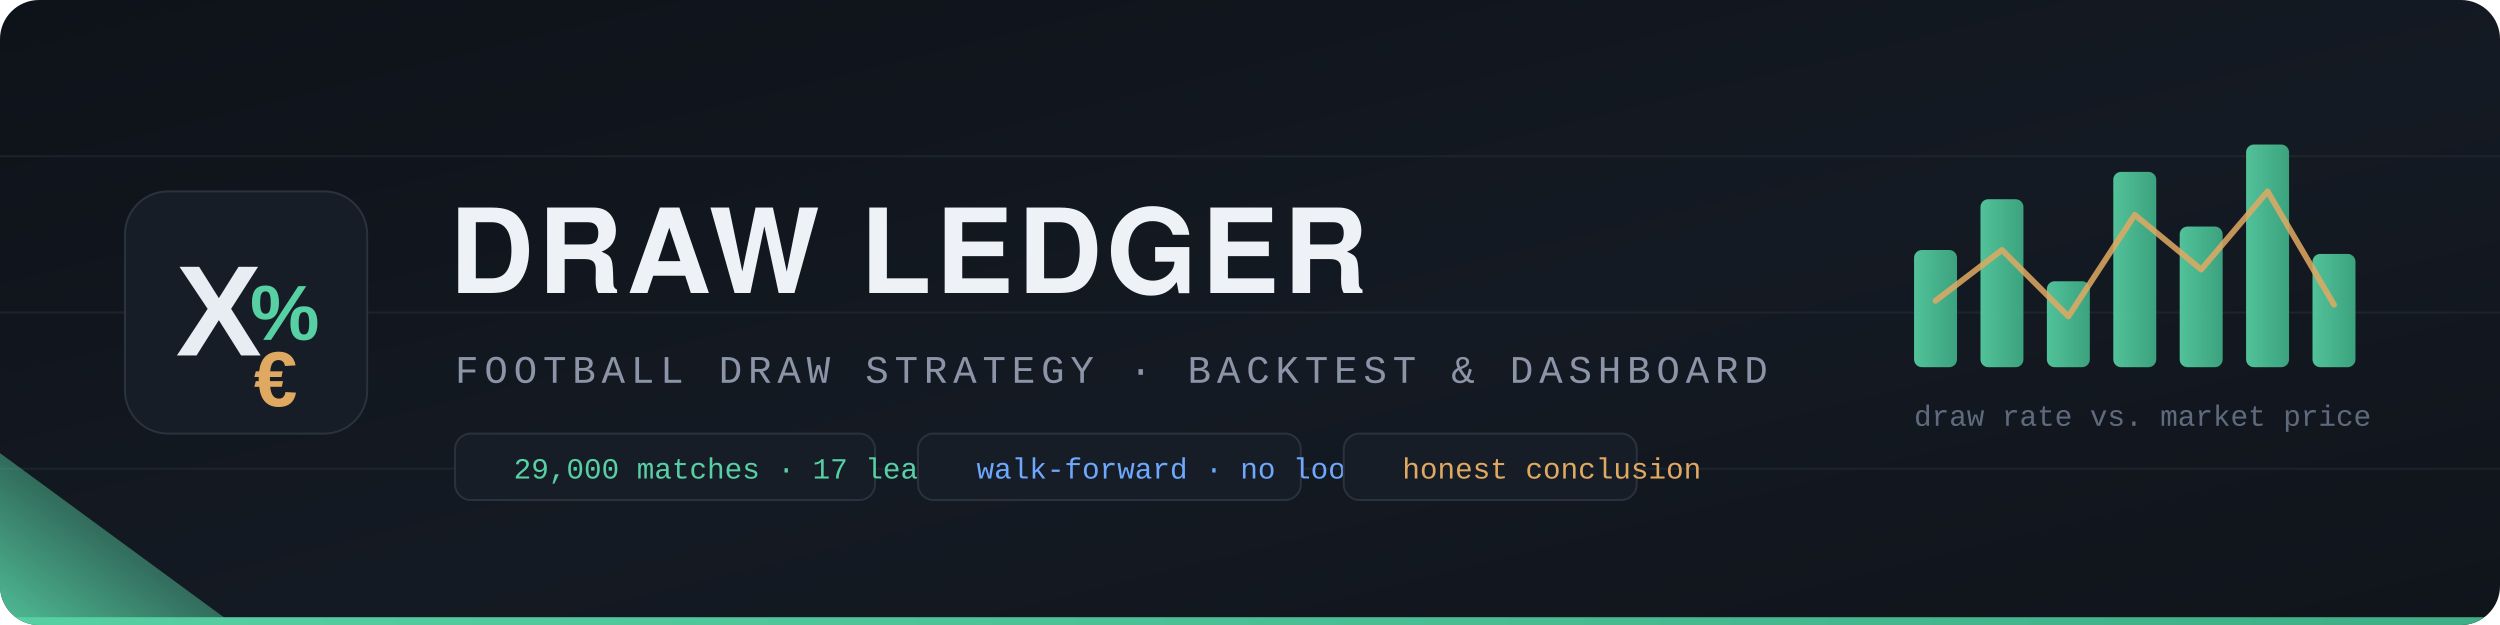
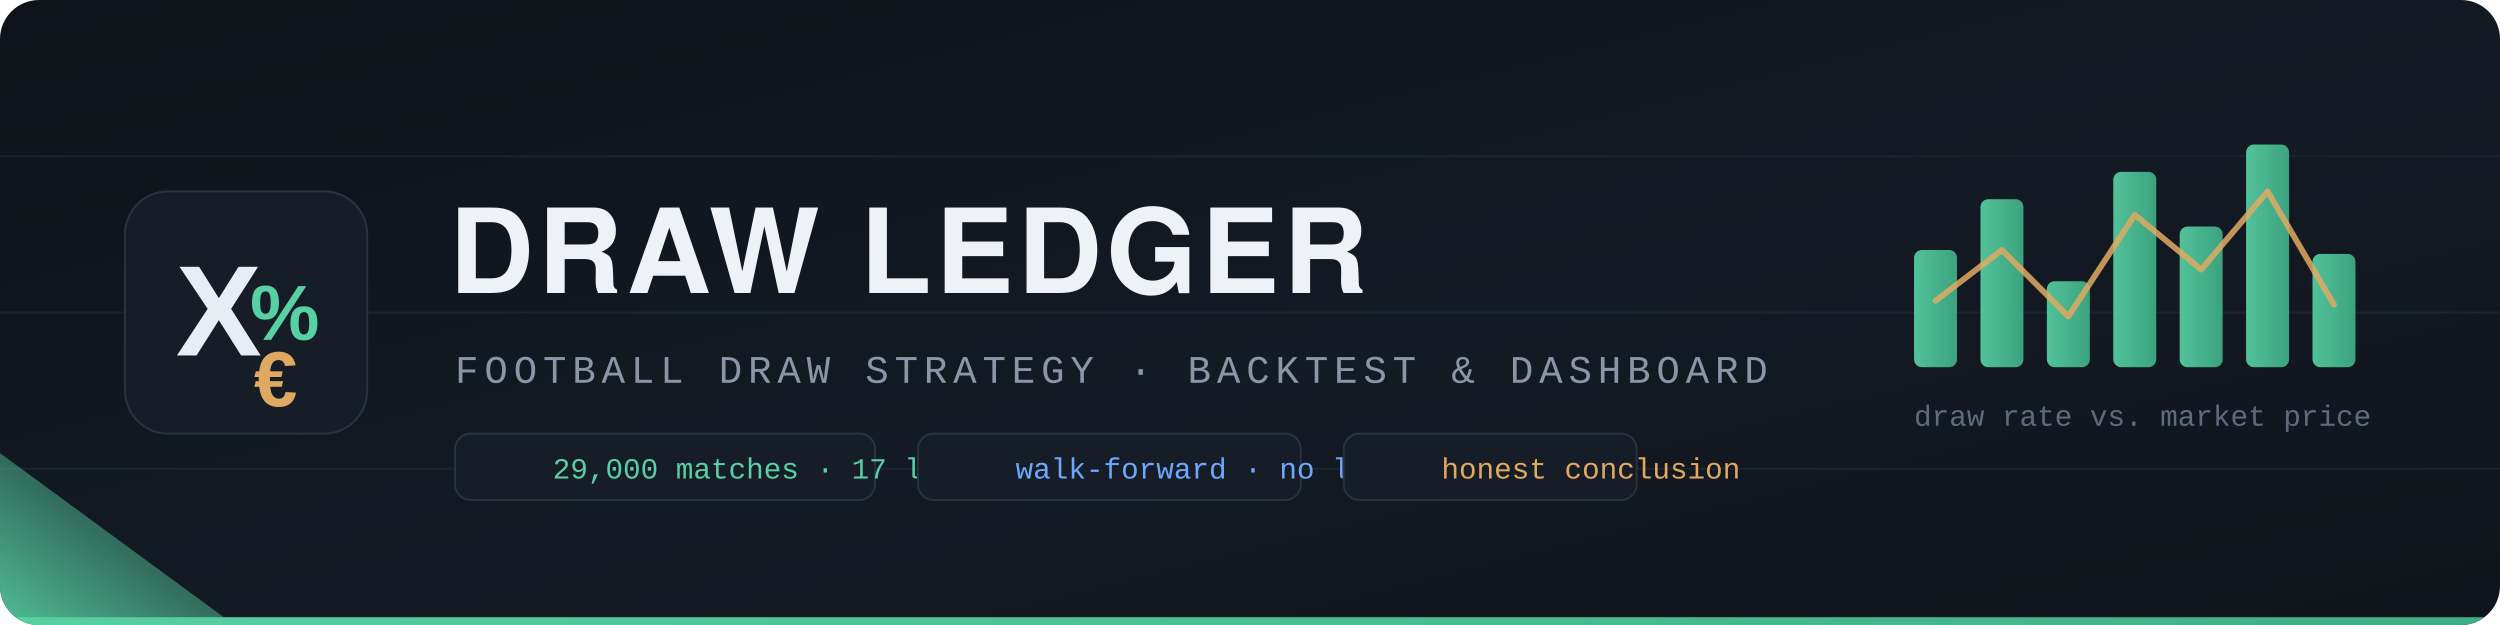
<svg xmlns="http://www.w3.org/2000/svg" viewBox="0 0 1280 320" width="1280" height="320" role="img" aria-label="Draw Ledger — Football Draw Strategy Backtest &amp; Dashboard">
  <defs>
    <linearGradient id="bg" x1="0" y1="0" x2="1" y2="1">
      <stop offset="0" stop-color="#0e1219" />
      <stop offset="0.55" stop-color="#141a23" />
      <stop offset="1" stop-color="#10141b" />
    </linearGradient>
    <linearGradient id="green" x1="0" y1="0" x2="1" y2="0">
      <stop offset="0" stop-color="#57d0a3" />
      <stop offset="1" stop-color="#3fae86" />
    </linearGradient>
    <linearGradient id="corner" x1="0" y1="1" x2="1" y2="0">
      <stop offset="0" stop-color="#57d0a3" />
      <stop offset="1" stop-color="#57d0a3" stop-opacity="0" />
    </linearGradient>
    <clipPath id="round">
      <rect width="1280" height="320" rx="20" />
    </clipPath>
  </defs>
  <g clip-path="url(#round)">
    <rect width="1280" height="320" fill="url(#bg)" />
    <g stroke="#232b36" stroke-width="1" opacity="0.6">
      <line x1="0" y1="80" x2="1280" y2="80" />
      <line x1="0" y1="160" x2="1280" y2="160" />
      <line x1="0" y1="240" x2="1280" y2="240" />
    </g>
    <path d="M0 320 L0 232 L120 320 Z" fill="url(#corner)" opacity="0.9" />
    <g transform="translate(70,104)">
      <rect x="-6" y="-6" width="124" height="124" rx="22" fill="#171d26" stroke="#2a323e" />
      <text x="20" y="78" font-family="'Arial Black',Arial,sans-serif" font-weight="900" font-size="66" fill="#e8ecf3">X</text>
      <text x="58" y="70" font-family="Arial,sans-serif" font-weight="800" font-size="40" fill="#57d0a3">%</text>
      <text x="60" y="104" font-family="Arial,sans-serif" font-weight="800" font-size="40" fill="#e0a962">€</text>
    </g>
    <g transform="translate(230,0)">
      <text x="0" y="150" font-family="'Segoe UI',Helvetica,Arial,sans-serif" font-weight="800" font-size="60" letter-spacing="2" fill="#eef1f6">DRAW LEDGER</text>
      <text x="3" y="196" font-family="'Consolas','Courier New',monospace" font-size="20" letter-spacing="3" fill="#8b95a7">FOOTBALL DRAW STRATEGY · BACKTEST &amp; DASHBOARD</text>
      <g font-family="'Consolas','Courier New',monospace" font-size="15">
        <rect x="3" y="222" width="215" height="34" rx="8" fill="#171d26" stroke="#2a323e" />
-         <text x="33" y="245" fill="#57d0a3">29,000 matches · 17 leagues</text>
+         <text x="53" y="245" fill="#57d0a3">29,000 matches · 17 leagues</text>
        <rect x="240" y="222" width="196" height="34" rx="8" fill="#171d26" stroke="#2a323e" />
-         <text x="270" y="245" fill="#6ea8fe">walk-forward · no look-ahead</text>
+         <text x="290" y="245" fill="#6ea8fe">walk-forward · no look-ahead</text>
        <rect x="458" y="222" width="150" height="34" rx="8" fill="#171d26" stroke="#2a323e" />
-         <text x="488" y="245" fill="#e0a962">honest conclusion</text>
+         <text x="508" y="245" fill="#e0a962">honest conclusion</text>
      </g>
    </g>
    <g transform="translate(980,58)">
      <g fill="url(#green)" opacity="0.92">
        <rect x="0" y="70" width="22" height="60" rx="4" />
        <rect x="34" y="44" width="22" height="86" rx="4" />
        <rect x="68" y="86" width="22" height="44" rx="4" />
        <rect x="102" y="30" width="22" height="100" rx="4" />
        <rect x="136" y="58" width="22" height="72" rx="4" />
        <rect x="170" y="16" width="22" height="114" rx="4" />
        <rect x="204" y="72" width="22" height="58" rx="4" />
      </g>
      <polyline points="11,96 45,70 79,104 113,52 147,80 181,40 215,98" fill="none" stroke="#e0a962" stroke-width="3" stroke-linejoin="round" stroke-linecap="round" opacity="0.85" />
      <text x="0" y="160" font-family="'Consolas','Courier New',monospace" font-size="15" fill="#5f6b7d">draw rate vs. market price</text>
    </g>
    <rect x="0" y="316" width="1280" height="4" fill="url(#green)" />
  </g>
</svg>
